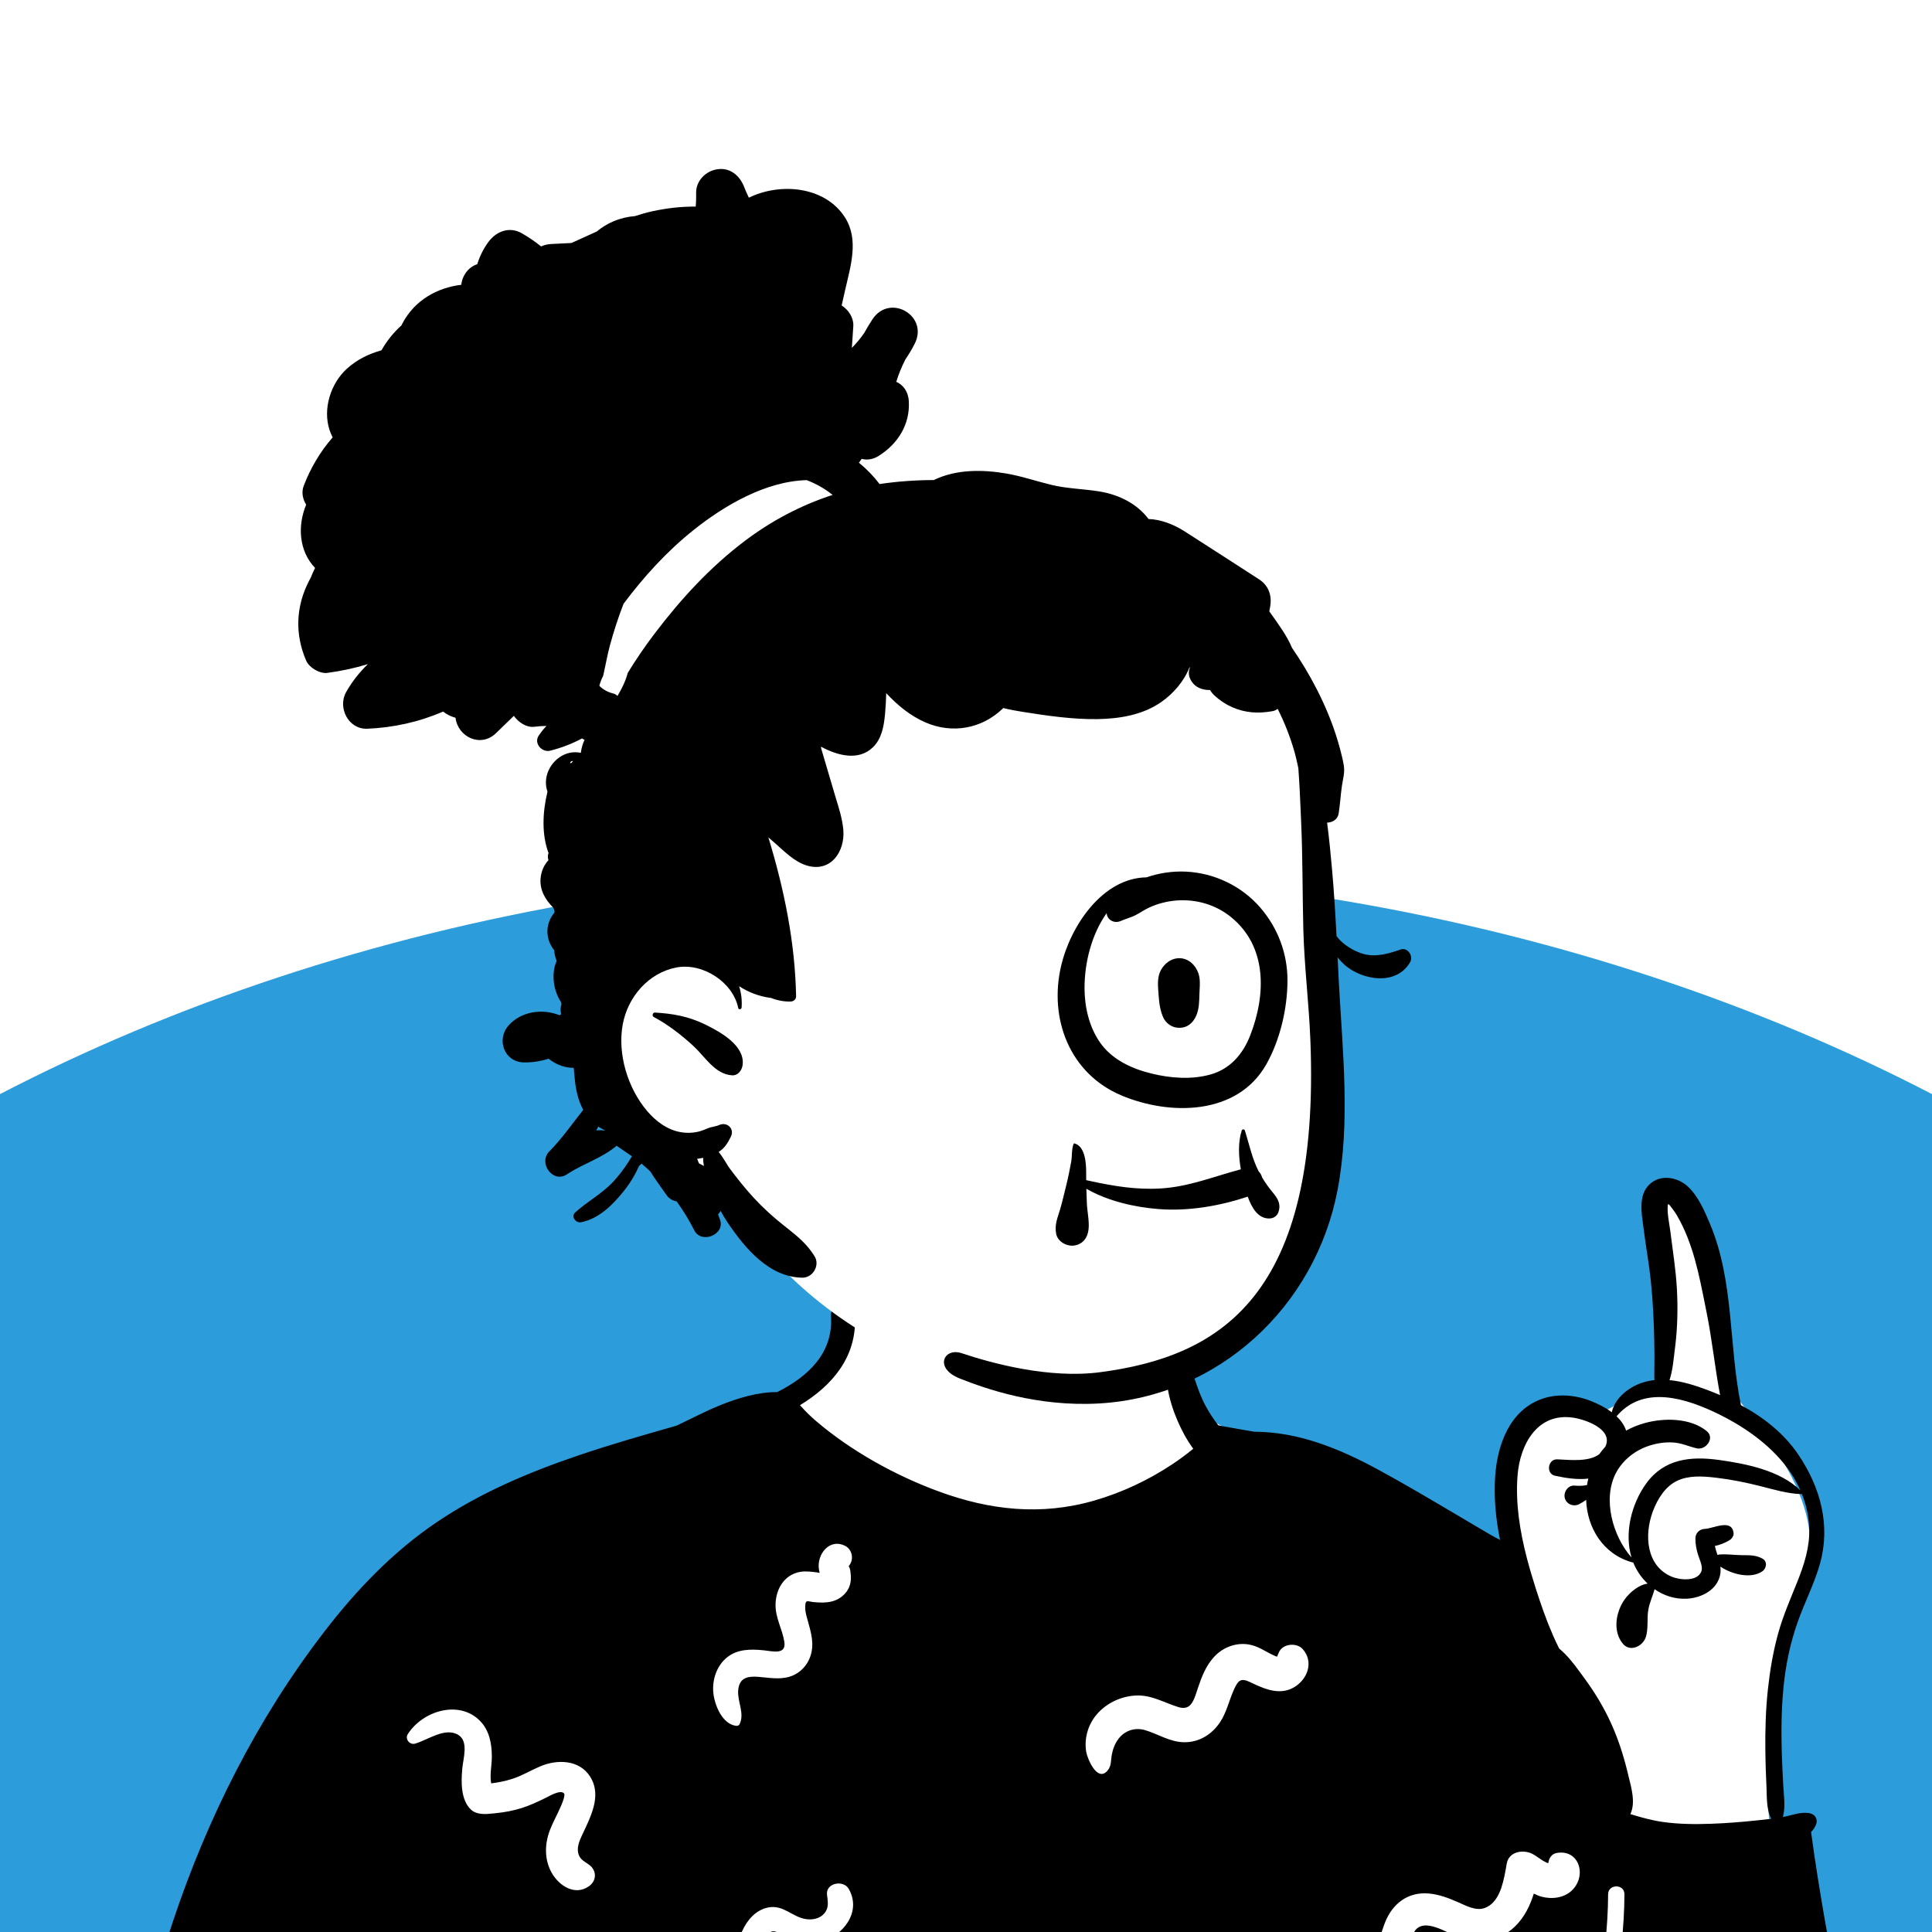
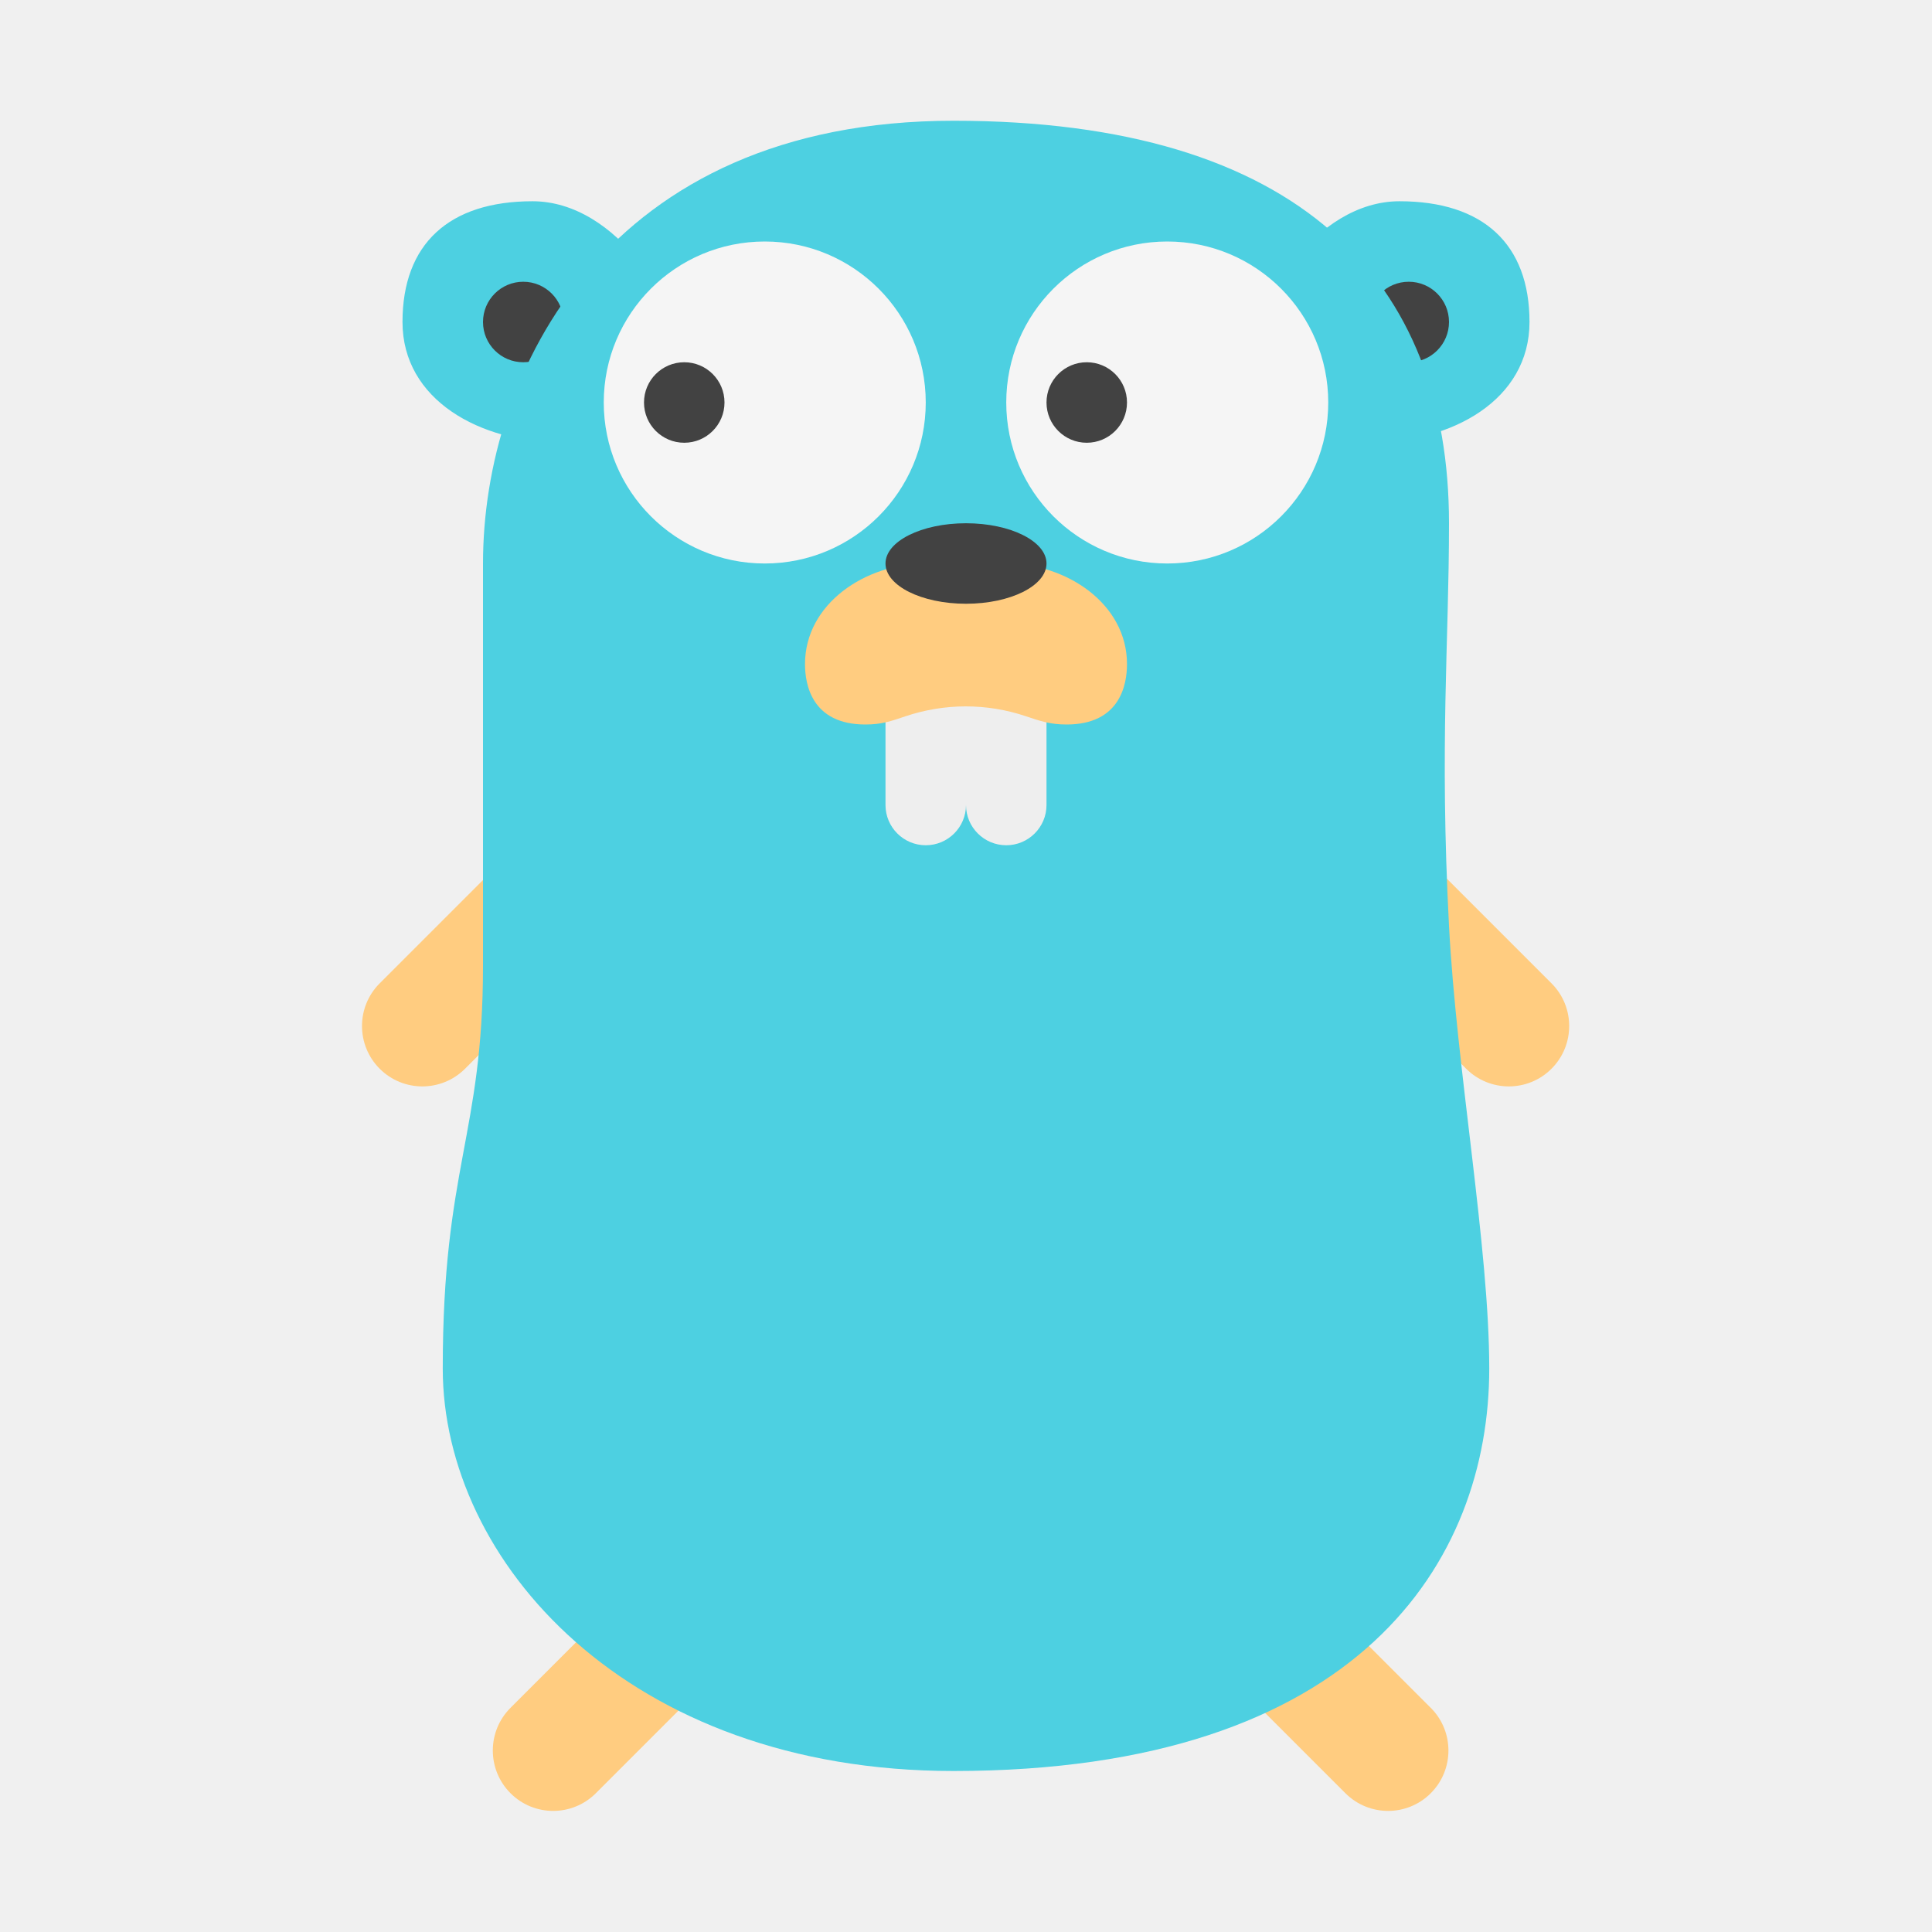
- <svg xmlns="http://www.w3.org/2000/svg" width="200" height="200" viewBox="0 0 200 200" fill="none">
-   <g clip-path="url(#clip0)">
-     <rect width="200" height="200" fill="white" />
-     <ellipse cx="100" cy="216.5" rx="173" ry="126.5" fill="#2D9CDB" />
-     <path fill-rule="evenodd" clip-rule="evenodd" d="M178.436 141.616C176.256 135.608 177.894 128.002 173.399 123.031C172.07 122.223 171.365 122.672 170.818 124.081C170.488 125.936 169.714 132.321 172.497 132.318C172.847 136.306 172.628 140.323 171.771 144.236C169.717 143.907 168.22 144.963 166.721 145.748C165.604 146.334 164.486 146.769 163.137 146.367C157.567 145.385 155.979 151.237 155.911 156.013C155.83 158.344 155.611 163.776 154.585 166.038C149.94 156.415 140.186 152.034 130.891 149.871C129.434 149.468 128.191 148.917 127.257 147.975C119.426 144.882 123.188 134.748 119.585 128.924C113.946 122 107.174 120.007 98.642 121.194C91.177 122.02 86.103 129.605 86.564 136.766C86.702 138.227 85.825 139.763 85.309 141.267C80.157 147.435 72.139 150.194 65.243 153.921C42.243 165.167 34.273 173.761 25.334 197.69C21.153 206.694 16.149 215.432 14.487 225.347C12.534 237.032 12.528 248.993 13.208 260.793C11.939 260.945 13.32 270.016 14.433 273.158C14.815 274.235 15.729 275.011 16.868 274.994C19.158 276.107 24.537 280.596 26.933 280.447C34.674 279.97 42.199 280.708 49.658 280.326C57.727 279.914 65.719 278.408 73.822 278.603C87.954 278.944 77.836 279.783 92.457 280.447C101.687 280.873 135.359 275.83 144.562 276.653C152.048 278.229 155.464 275.573 154.322 267.749C153.899 264.75 152.551 258.081 156.987 257.797C159.085 258.041 160.821 260.138 162.393 261.364C176.277 271.705 190.461 264.259 191.578 247.259C193.683 233.001 196.633 229.633 190.219 215.395C169.928 162.392 200.499 169.593 179.858 144.767C178.246 146.171 178.656 142.423 178.436 141.616Z" fill="white" />
-     <path fill-rule="evenodd" clip-rule="evenodd" d="M170.725 122.634C171.832 121.545 173.592 121.816 174.672 122.784C175.771 123.767 176.433 125.312 176.997 126.644C179.529 132.634 178.939 139.191 180.22 145.458C182.563 146.724 184.679 148.377 186.177 150.601C188.453 153.98 189.533 157.914 188.392 161.918C187.802 163.99 186.8 165.909 186.086 167.937C185.323 170.095 184.856 172.338 184.632 174.618C184.412 176.854 184.383 179.103 184.446 181.349C184.48 182.511 184.541 183.672 184.602 184.833C184.657 185.873 184.842 186.958 184.593 187.978L184.562 188.095C184.66 188.08 184.755 188.061 184.85 188.04C185.666 187.858 186.384 187.575 187.236 187.687C187.899 187.773 188.244 188.327 187.963 188.953C187.84 189.226 187.677 189.454 187.481 189.649C189.193 202.312 192.183 214.772 194.15 227.396C195.042 233.123 195.585 238.867 195.279 244.666L195.247 245.241C194.934 250.565 194.167 256.432 191.462 261.088C190.198 263.268 188.461 265.202 186.357 266.595C185.393 267.234 184.359 267.733 183.237 267.982C177.422 270.299 171.272 269.73 165.788 266.667C163.322 265.291 160.862 263.686 158.848 261.695C157.87 260.726 156.925 259.494 156.346 258.147C156.348 258.45 156.294 258.759 156.354 259.057L156.476 259.646C157.39 264.022 160.871 280.195 160.917 281.552C160.942 282.285 154.779 282.267 154.11 282.29L154.091 282.29C144.109 282.707 134.12 282.484 124.143 282.072L123.356 282.039C113.68 281.629 103.151 281.078 93.465 280.796L93.485 280.634C93.601 279.763 94.166 275.893 94.228 275.596L94.231 275.586C94.505 274.48 95.035 271.037 94.756 269.895C94.038 266.954 90.803 267.625 88.526 267.937L88.047 268C87.678 268.051 86.782 268.183 86.79 268.192C86.548 267.939 87.124 267.224 87.265 267.033L87.379 266.875C87.99 266.019 88.544 265.13 88.483 264.026C88.336 261.331 84.487 261.483 82.595 261.67C82.461 261.683 82.407 261.892 82.56 261.923L82.934 262.001C84.134 262.258 86.8 262.915 86.739 263.909C86.705 264.473 86.104 264.889 85.737 265.245C85.333 265.637 84.93 266.059 84.632 266.54C84.057 267.467 83.927 268.717 84.495 269.682C85.151 270.794 86.315 270.924 87.48 270.823L87.546 270.817C87.802 270.793 88.059 270.768 88.315 270.743L89.854 270.593C90.235 270.556 91.459 270.235 91.817 270.456C92.323 270.77 91.714 272.16 91.6 272.618L91.594 272.651C91.495 273.314 91.437 280.262 91.427 280.721C83.878 280.545 76.329 278.866 68.781 279.261C62.784 279.574 56.804 280.116 50.818 280.586L50.667 279.301C49.008 265.304 46.407 246.836 47.656 232.992C47.753 231.909 46.062 231.915 45.965 232.992C44.674 247.308 47.5 266.537 49.143 280.715C46.595 280.909 44.046 281.085 41.494 281.219L40.843 281.252C32.159 281.686 23.196 281.712 14.698 279.719C14.436 279.658 14.347 279.396 14.402 279.178C14.318 279.227 14.191 279.199 14.155 279.081C13.165 275.816 12.662 267.504 12.213 263.907L12.183 263.672C11.723 260.177 11.458 256.642 11.268 253.126C10.883 246.093 10.93 239.051 11.45 232.026C13.104 209.618 19.694 186.981 33.523 168.973C36.866 164.62 40.672 160.637 45.239 157.557C49.719 154.534 54.744 152.405 59.844 150.675C63.214 149.531 66.638 148.553 70.061 147.576C70.191 147.511 70.32 147.447 70.451 147.384L70.647 147.291C71.864 146.713 73.062 146.081 74.309 145.568L74.585 145.455C76.391 144.73 78.496 144.089 80.452 144.111C83.62 142.515 86.281 140.103 86.023 136.234C85.917 134.644 88.411 134.646 88.5 136.234C88.732 140.458 86.131 143.453 82.815 145.464L82.831 145.48L82.847 145.498C83.364 146.085 83.918 146.631 84.516 147.138C88.096 150.187 92.625 152.718 97.151 154.383C102.462 156.339 107.768 156.924 113.261 155.343C116.133 154.516 118.844 153.242 121.336 151.593C122.096 151.09 122.825 150.551 123.525 149.973C122.863 149.068 122.335 148.094 121.891 147.06C121 144.98 120.262 142.162 121.173 139.965C121.397 139.424 122.286 139.09 122.597 139.779C123.453 141.665 123.81 143.703 124.808 145.547C125.188 146.248 125.625 146.914 126.116 147.542C126.116 147.576 129.86 148.216 129.86 148.216C134.387 148.214 138.65 149.954 142.654 152.128C145.021 153.413 147.348 154.779 149.667 156.147L154.201 158.823C154.535 159.02 154.909 159.21 155.283 159.413C154.846 157.252 154.632 155.049 154.776 152.865C154.994 149.572 156.274 145.969 159.666 144.796C161.27 144.24 163.125 144.411 164.683 145.028C165.401 145.314 166.183 145.692 166.851 146.198C167.175 144.743 168.537 143.652 169.907 143.17C170.351 143.014 170.805 142.914 171.266 142.866C171.252 142.632 171.251 142.396 171.254 142.153L171.257 141.969C171.278 140.891 171.27 139.813 171.247 138.737C171.204 136.697 171.107 134.699 170.9 132.665C170.727 130.982 170.427 129.317 170.204 127.64L170.111 126.92C169.923 125.5 169.607 123.731 170.725 122.634ZM34.557 260.301L34.179 260.077C32.942 259.346 31.667 258.673 30.168 259.011C28.74 259.333 27.727 260.493 27.195 261.8C26.943 262.417 26.812 263.04 26.715 263.698C26.66 264.066 26.623 264.438 26.559 264.805L26.537 264.918C26.508 265.064 26.463 265.268 26.422 265.444C26.033 265.272 25.64 265 25.321 264.839L25.064 264.71C24.46 264.409 23.833 264.123 23.175 263.984C21.75 263.682 20.17 264.118 19.355 265.395C18.659 266.487 18.673 267.774 18.939 268.998L18.958 269.083C19.074 269.591 19.671 271.624 20.54 271.328C21.385 271.039 21.498 269.915 21.562 269.166L21.567 269.095C21.596 268.53 21.484 267.344 22.123 267.13C22.922 266.862 24.458 268.085 25.154 268.405C26.397 268.976 27.764 269.144 28.776 268.033C29.683 267.036 29.76 265.578 29.994 264.314L30.055 263.995C30.18 263.353 30.421 262.327 31.131 262.353C31.712 262.375 32.349 262.976 32.827 263.262C33.355 263.577 33.904 263.84 34.477 264.064C35.815 264.587 37.302 264.754 38.724 264.6C39.549 264.511 40.086 264.117 40.377 263.341C40.476 263.114 40.551 262.879 40.603 262.636C41.065 260.9 38.541 259.66 37.61 261.214C36.536 261.173 35.537 260.884 34.557 260.301ZM189.902 248.69C189.133 248.141 188.088 248.259 187.4 248.878L187.359 248.916C187.168 249.1 186.738 249.58 186.46 250.002L186.373 249.934C186.359 249.923 186.345 249.912 186.332 249.901L186.294 249.87C185.725 249.389 185.131 248.949 184.399 248.752C182.491 248.239 180.758 249.517 179.925 251.155C179.53 251.932 179.361 252.734 179.164 253.572L179.147 253.649C179.068 254.04 178.965 254.831 178.622 255.024C178.497 255.095 178.211 254.955 177.929 254.792C177.285 254.42 176.707 253.947 176.076 253.555C174.596 252.636 172.913 252.256 171.251 252.919C169.605 253.574 168.425 255.121 168.398 256.925C168.377 258.254 169.267 260.573 170.941 260.411C171.277 260.379 171.708 260.172 171.763 259.786C171.907 258.759 171.098 257.499 172.026 256.651C172.923 255.832 173.852 256.521 174.664 257.089L175.246 257.498C176.191 258.154 177.165 258.756 178.361 258.827C179.875 258.918 181.273 258.082 182.035 256.792C182.723 255.627 182.734 254.309 183.272 253.112C183.39 252.85 183.693 252.61 183.592 252.489C184 252.702 184.527 253.315 184.781 253.486C186.047 254.341 187.739 254.334 188.849 253.201C189.291 252.751 189.572 252.194 189.9 251.663C190.018 251.471 190.166 251.294 190.274 251.096C190.313 251.024 190.378 250.754 190.432 250.514L190.514 250.132L190.522 250.07C190.592 249.492 190.388 249.037 189.902 248.69ZM141.146 243.643C139.692 242.879 137.899 243.17 136.589 244.096C135.12 245.133 134.4 246.728 133.909 248.412C133.553 249.639 133.382 251.331 132.356 252.219C131.163 253.253 129.163 252.156 127.904 251.748C126.38 251.255 124.549 251.053 123.062 251.783C121.605 252.497 120.902 253.955 120.752 255.517C120.611 256.974 120.82 258.894 121.651 260.113C121.733 260.233 121.889 260.202 121.941 260.075C122.487 258.729 122.382 257.19 122.826 255.797C123.299 254.311 124.409 253.996 125.818 254.396C127.288 254.813 128.634 255.594 130.146 255.872C131.757 256.168 133.353 255.863 134.623 254.797C135.692 253.901 136.34 252.595 136.777 251.294C137.203 250.026 137.273 248.328 138.181 247.275C138.41 247.01 138.809 246.689 139.18 246.655C139.73 246.604 139.929 247.013 140.374 247.327C141.548 248.155 143.421 248.172 144.139 246.715C144.375 246.238 144.491 245.561 144.139 245.094C143.523 244.275 143.016 244.282 142.202 244.459C142.176 244.437 142.147 244.409 142.115 244.371L142.09 244.341C141.874 244.068 141.456 243.806 141.146 243.643ZM83.552 235.044C83.504 233.948 82.186 232.897 81.146 233.663C80.978 233.784 80.813 233.91 80.651 234.04L80.585 234.111V234.111C80.391 234.111 80.211 234.06 80.02 233.999L79.686 233.892C78.808 233.613 77.965 233.389 77.028 233.594C75.417 233.948 74.394 235.339 73.87 236.815C73.38 238.191 73.541 239.594 73.311 241.005C73.094 242.342 72.407 242.864 71.117 242.578L71.051 242.563C68.485 241.948 65.562 240.229 63.312 242.586C60.883 245.131 62.472 249.174 65.132 250.81C65.248 250.881 65.377 250.764 65.35 250.642C64.997 248.998 63.966 247.429 64.311 245.684C64.551 244.474 65.391 243.902 66.59 244.095C69.112 244.501 71.471 246.511 74.058 245.052C75.35 244.323 76.062 242.953 76.383 241.55C76.673 240.287 76.591 238.864 77.147 237.672C77.755 236.369 78.778 237.314 79.881 237.492C81.442 237.744 83.635 236.925 83.552 235.044ZM168.162 196.095C168.167 195.007 166.477 195.006 166.472 196.095C166.409 209.884 159.961 222.629 158.803 236.28C158.711 237.364 160.402 237.358 160.494 236.28C161.652 222.625 168.1 209.906 168.162 196.095ZM28.56 218.665C27.669 217.657 26.366 217.97 25.306 218.475C23.716 219.234 22.193 220.087 20.734 221.073C20.375 221.315 20.601 221.842 21.024 221.761C22.094 221.555 23.136 221.325 24.174 220.991C24.955 220.74 25.767 220.376 26.581 220.247C26.53 220.434 26.468 220.617 26.395 220.798C26.262 221.167 26.107 221.529 25.975 221.9C25.713 222.638 25.477 223.387 25.248 224.136L25.134 224.511C24.659 226.082 24.196 228.369 26.392 228.853C27.206 229.032 28.013 228.677 28.771 228.398L28.927 228.341L31.691 227.361C32.02 227.245 32.63 227.163 32.903 226.959L32.859 227.169C32.803 227.447 32.747 227.72 32.627 227.998L32.56 228.151C31.874 229.708 31.009 231.266 31.809 232.987C32.495 234.462 34.117 235.161 35.679 234.743C37.164 234.345 38.239 232.672 37.47 231.217C37.184 230.675 36.345 230.409 35.813 230.748L35.67 230.843C35.502 230.953 35.213 231.141 35.206 231.176C35.166 231.186 35.125 231.196 35.082 231.207C35.172 230.943 35.232 230.537 35.311 230.358L35.6 229.701C36.138 228.466 36.605 227.21 36.194 225.825C35.019 221.86 31.032 224.114 28.091 225.246C28.134 225.078 28.177 224.913 28.212 224.751C28.339 224.177 28.478 223.606 28.615 223.034L28.896 221.855C29.15 220.768 29.347 219.558 28.56 218.665ZM179.022 214.24C179.024 214.146 178.909 214.074 178.828 214.129C176.948 215.393 175.69 218.033 176.396 220.282C176.739 221.375 177.469 222.332 178.493 222.863C179.766 223.521 181.172 223.271 182.51 222.989L183.078 222.867C183.479 222.783 183.874 222.721 184.281 222.834C184.421 222.872 184.584 222.994 184.716 223.021C184.662 223.114 184.603 223.276 184.574 223.336L184.477 223.531C184.379 223.729 184.285 223.934 184.225 224.142C184.025 224.839 184.074 225.587 184.398 226.237C185.001 227.448 186.266 228.131 187.583 228.246C188.368 228.316 190.345 227.629 190.812 228.461C191.74 230.114 194.382 229.003 193.868 227.172C193.521 225.935 192.536 225.136 191.316 224.801C190.666 224.623 189.992 224.647 189.331 224.72C189.072 224.748 188.814 224.788 188.555 224.816L188.36 224.834C188.411 224.83 187.823 224.816 187.586 224.8L187.637 224.664C187.644 224.645 187.651 224.628 187.657 224.616C187.92 224.053 188.115 223.493 188.099 222.864C188.07 221.731 187.336 220.742 186.373 220.196C185.485 219.693 184.427 219.492 183.417 219.604C182.308 219.728 180.73 220.607 179.639 220.144C178.816 219.795 178.537 218.577 178.525 217.779C178.506 216.577 178.988 215.437 179.022 214.24ZM102.441 206.356C99.416 204.998 96.819 207.317 95.044 209.537C94.952 209.651 95.067 209.844 95.212 209.755L95.448 209.608C96.897 208.698 98.504 207.624 100.3 207.934C101.926 208.214 102.329 209.279 102.005 210.729L101.91 211.137C101.566 212.631 101.302 214.177 102.159 215.566C102.968 216.877 104.546 217.45 106.023 217.485C107.728 217.526 109.199 216.733 110.758 216.179L110.881 216.136C111.543 215.908 113.958 215.31 113.991 216.671C114.007 217.293 113.341 218.024 113.086 218.582C112.751 219.314 112.528 220.082 112.532 220.894C112.542 222.92 114.231 224.565 116.23 223.583C117.007 223.2 117.207 222.104 116.802 221.4C116.231 220.407 116 220.458 116.4 219.416L116.515 219.122C117.008 217.866 117.399 216.573 116.847 215.254C115.742 212.621 112.431 212.302 110.065 213.174L109.978 213.207C108.506 213.777 104.096 216.064 104.4 212.83C104.519 211.556 104.906 210.335 104.636 209.047C104.385 207.852 103.55 206.854 102.441 206.356ZM87.865 195.54C87.313 194.568 85.46 194.915 85.613 196.15L85.662 196.535C85.725 197.061 85.739 197.555 85.376 198.023C84.935 198.591 84.18 198.762 83.495 198.675C82.045 198.492 81.12 197.147 79.525 197.461C78.229 197.716 77.335 198.776 76.817 199.932C76.268 201.157 76.28 202.484 75.871 203.745C75.401 205.195 74.398 205.128 73.145 204.621L72.875 204.51C71.677 204.012 70.474 203.458 69.139 203.696C66.921 204.092 65.011 207.504 67.089 209.151C67.464 209.448 68.12 209.293 68.104 208.731L68.102 208.624C68.091 207.601 68.35 206.28 69.522 206.039C70.765 205.783 72.17 206.918 73.324 207.245C76.314 208.091 78.017 205.84 78.525 203.177L78.544 203.075C78.706 202.143 78.834 200.418 79.808 199.982C80.328 199.749 80.882 200.322 81.317 200.553C81.992 200.911 82.716 201.138 83.479 201.196C86.303 201.412 89.511 198.441 87.865 195.54ZM158.528 191.862C157.597 191.459 156.21 191.684 155.982 192.898L155.845 193.663C155.574 195.139 155.144 196.985 153.693 197.517C152.785 197.85 151.743 197.267 150.93 196.912C149.952 196.484 148.999 196.118 147.929 196.016C145.757 195.811 144.139 197.068 143.371 199.032L143.304 199.207C142.685 200.858 141.847 204.014 143.204 205.353C143.402 205.549 143.801 205.644 144.044 205.462C144.846 204.86 145.048 203.872 145.324 202.944L145.347 202.865C145.639 201.902 145.879 200.842 146.406 199.974C147.386 198.362 149.943 200.203 151.174 200.628C153.194 201.326 155.289 200.918 156.832 199.425C157.807 198.481 158.384 197.287 158.78 196.023C159.034 196.154 159.296 196.267 159.579 196.343C160.657 196.635 161.935 196.482 162.756 195.665C164.296 194.132 163.461 191.382 161.113 191.827C160.65 191.914 160.347 192.356 160.292 192.807L160.26 192.878V192.878C159.669 192.683 159.023 192.077 158.528 191.862ZM49.712 178.166C47.518 175.908 43.711 177.132 42.21 179.528C41.899 180.024 42.413 180.654 42.959 180.503C44.266 180.143 46.109 178.726 47.489 179.628C48.512 180.296 47.956 182.044 47.862 183.022L47.849 183.168C47.73 184.499 47.703 186.32 48.739 187.316C49.336 187.889 50.251 187.812 51.037 187.73L51.288 187.704C52.215 187.611 53.136 187.447 54.024 187.162C54.841 186.9 55.614 186.543 56.382 186.166L56.573 186.071C56.913 185.903 58.045 185.235 58.385 185.655C58.562 185.874 58.123 186.833 58.032 187.047C57.688 187.851 57.251 188.609 56.935 189.428C56.379 190.871 56.333 192.499 57.114 193.876C57.87 195.21 59.509 196.291 60.962 195.266C61.794 194.679 61.792 193.612 60.962 193.024C60.523 192.713 60.081 192.509 59.9 191.987C59.663 191.308 59.967 190.587 60.262 189.957L60.615 189.209C61.397 187.537 62.178 185.615 61.086 183.906C59.958 182.142 57.665 182.114 55.931 182.849C54.941 183.268 54.038 183.831 53.006 184.155C52.293 184.38 51.576 184.53 50.845 184.612C50.682 183.732 50.913 182.747 50.915 181.873C50.919 180.545 50.672 179.154 49.712 178.166ZM162.849 146.756C159.146 146.212 157.354 149.525 157.098 152.715C156.868 155.612 157.337 158.516 158.071 161.333C158.345 162.377 158.654 163.408 158.977 164.423C159.497 166.053 160.061 167.681 160.748 169.25C160.957 169.723 161.169 170.199 161.405 170.656C162.216 171.32 162.91 172.216 163.54 173.077L163.955 173.646V173.646L164.066 173.799C165.137 175.266 166.052 176.788 166.8 178.444C167.513 180.02 168.043 181.664 168.456 183.342L168.557 183.761C168.874 185.052 169.341 186.593 168.776 187.795C169.886 188.137 170.989 188.448 172.168 188.613C173.795 188.841 175.488 188.856 177.13 188.797C178.717 188.738 180.301 188.615 181.881 188.446L183.019 188.321C183.137 188.307 183.255 188.293 183.373 188.279C183.328 188.224 183.29 188.162 183.263 188.095C182.857 187.122 182.91 185.995 182.865 184.948L182.859 184.833C182.8 183.672 182.764 182.511 182.749 181.349C182.722 179.167 182.781 176.979 183.02 174.808C183.227 172.907 183.55 171.006 184.055 169.161C184.565 167.29 185.342 165.533 186.061 163.736C186.771 161.96 187.356 160.136 187.293 158.199C187.253 156.969 186.982 155.772 186.524 154.641C186.502 154.658 186.475 154.671 186.443 154.669C185.004 154.616 183.641 154.199 182.251 153.848C180.776 153.474 179.265 153.168 177.756 152.986L177.435 152.948C176.177 152.807 174.807 152.738 173.645 153.278C172.388 153.863 171.596 155.166 171.118 156.415L171.065 156.559C170.216 158.927 170.411 162.089 173.035 163.21C173.848 163.558 175.706 163.772 176.124 162.668C176.312 162.165 175.926 161.421 175.78 160.946C175.609 160.379 175.497 159.821 175.509 159.229C175.52 158.71 175.916 158.318 176.42 158.276L176.467 158.273C177.384 158.233 179.275 157.176 179.459 158.698C179.495 158.994 179.269 159.305 179.03 159.449C178.548 159.734 178.045 159.925 177.521 160.041C177.593 160.358 177.694 160.669 177.794 160.977C177.853 160.948 177.918 160.929 177.988 160.922C178.764 160.859 179.531 160.982 180.306 160.99L180.73 160.993C181.332 160.999 181.857 161.031 182.441 161.343C182.98 161.63 182.885 162.351 182.441 162.66C181.276 163.468 179.305 162.994 178.092 162.174C178.145 162.59 178.119 163.015 177.942 163.461C177.418 164.785 175.915 165.444 174.571 165.501C173.377 165.552 172.236 165.176 171.283 164.516C171.088 165.212 170.776 165.88 170.64 166.601C170.463 167.548 170.674 168.656 170.345 169.546C170.015 170.442 168.74 171.042 168.003 170.163C166.923 168.878 167.259 166.842 168.208 165.539C168.713 164.85 169.63 164.06 170.564 163.935C169.915 163.324 169.396 162.569 169.068 161.736C169.045 161.747 169.017 161.749 168.988 161.74C165.951 160.91 164.298 158.157 164.197 155.267C163.973 155.428 163.741 155.572 163.497 155.7C162.916 156.013 162.17 155.738 161.991 155.089C161.826 154.485 162.306 153.739 162.98 153.789C163.364 153.821 163.751 153.823 164.134 153.76C164.186 153.751 164.237 153.741 164.29 153.73C164.324 153.508 164.368 153.286 164.423 153.066C163.276 153.197 162.075 153.009 160.966 152.764C160.011 152.555 160.232 151.035 161.194 151.071L161.348 151.077C162.61 151.138 164.473 151.342 165.554 150.542C165.744 150.267 165.955 150.007 166.183 149.762C166.213 149.701 166.238 149.635 166.262 149.567C166.843 147.893 164.089 146.937 162.849 146.756ZM129.613 170.311C128.171 169.925 126.654 170.45 125.663 171.539C124.83 172.454 124.399 173.578 124.013 174.727L123.793 175.388C123.472 176.324 123.104 177.066 121.959 176.709C120.491 176.252 119.219 175.456 117.623 175.518C116.172 175.576 114.752 176.2 113.742 177.246C112.708 178.317 112.215 179.808 112.434 181.278L112.449 181.367C112.563 182.044 113.553 184.46 114.602 183.348C115.07 182.852 114.977 182.303 115.089 181.673C115.194 181.073 115.42 180.484 115.791 179.997C116.448 179.134 117.504 178.798 118.537 179.103C119.899 179.506 121.102 180.336 122.57 180.355C124.113 180.376 125.424 179.575 126.275 178.318C126.963 177.303 127.208 176.115 127.692 175.011L127.738 174.906C128.144 173.998 128.421 173.67 129.352 174.104L129.677 174.26C131.069 174.922 132.636 175.528 134.076 174.595C135.414 173.728 135.984 171.986 134.859 170.717C134.238 170.016 132.801 170.136 132.398 171.034C132.327 171.189 132.261 171.345 132.196 171.502C132.073 171.465 131.953 171.419 131.84 171.355C131.085 171.015 130.429 170.529 129.613 170.311ZM87.533 160.053C85.889 159.167 84.516 160.91 84.779 162.484L84.792 162.553C84.802 162.601 84.824 162.705 84.852 162.823C84.768 162.813 84.684 162.798 84.602 162.777L84.22 162.731C83.619 162.661 83.037 162.624 82.436 162.817C81.017 163.273 80.32 164.652 80.285 166.066C80.251 167.475 80.98 168.611 81.194 169.957C81.413 171.333 79.989 170.94 79.059 170.839L79.023 170.836C77.73 170.705 76.37 170.702 75.295 171.546C74.185 172.416 73.693 173.921 73.85 175.299C73.992 176.543 74.77 178.459 76.18 178.655C76.319 178.675 76.478 178.644 76.549 178.505C77.119 177.396 76.326 176.171 76.416 175.001C76.514 173.714 77.335 173.5 78.465 173.583C79.563 173.664 80.657 173.897 81.741 173.57C82.917 173.214 83.77 172.205 84.012 171.014C84.278 169.702 83.789 168.481 83.472 167.234C83.366 166.82 83.314 166.403 83.387 165.979C83.403 165.888 83.482 165.803 83.511 165.767C83.692 165.733 83.962 165.82 84.116 165.836L84.335 165.858C85.526 165.966 86.673 165.893 87.524 164.909C87.96 164.405 88.121 163.788 88.078 163.138L88.056 162.875C88.033 162.622 87.988 162.289 87.857 162.15L87.855 162.143V162.143C87.899 162.084 87.941 162.023 87.979 161.96L88.016 161.896C88.381 161.288 88.169 160.396 87.533 160.053ZM171.771 144.623C170.133 144.623 168.586 145.157 167.347 146.614C167.789 147.035 168.142 147.523 168.337 148.096C168.943 147.764 169.585 147.504 170.243 147.32C172.248 146.76 174.991 146.768 176.678 148.145C177.561 148.863 176.591 150.153 175.64 149.931C174.788 149.732 174.049 149.365 173.155 149.322C172.379 149.284 171.618 149.386 170.875 149.61C169.74 149.952 168.708 150.601 167.95 151.496C167.696 151.796 167.474 152.121 167.288 152.472C165.872 155.161 166.94 159.017 168.894 161.231C168.127 158.681 168.892 155.675 170.42 153.563C172.26 151.021 175.011 150.732 177.909 151.129L178.005 151.142C180.809 151.538 184.281 152.229 186.377 154.29C186.168 153.815 185.927 153.354 185.657 152.908C184.068 150.29 181.432 148.248 178.698 146.792C178.239 146.544 177.776 146.316 177.316 146.105C175.564 145.299 173.611 144.623 171.771 144.623ZM172.667 124.649L172.66 124.678C172.659 124.684 172.658 124.69 172.656 124.695C172.559 125.555 172.788 126.542 172.905 127.409L172.92 127.532C173.166 129.507 173.489 131.483 173.595 133.473C173.697 135.386 173.658 137.37 173.428 139.275L173.394 139.547C173.258 140.585 173.178 141.802 172.828 142.868C174.176 142.997 175.524 143.43 176.75 143.891C177.189 144.058 177.627 144.234 178.062 144.42C177.517 141.521 177.225 138.581 176.633 135.691L176.517 135.115C175.874 131.918 175.27 128.701 173.607 125.841C173.385 125.46 173.146 125.141 172.876 124.801C172.817 124.723 172.747 124.672 172.667 124.649Z" fill="black" />
-     <path fill-rule="evenodd" clip-rule="evenodd" d="M136.015 89.532C135.512 83.033 136.291 76.22 133.785 70.043C129.418 59.792 117.17 56.375 107.675 52.472C103.871 51.348 91.071 51.191 86.617 49.703C76.537 46.334 74.129 42.321 66.119 48.734C64.767 49.83 63.921 51.021 63.304 52.647L63.329 52.654C63.153 53.333 63.342 54.009 63.739 54.526C60.266 58.077 58.813 63.402 60.595 68.129C66.41 80.431 66.136 87.082 64.263 100.307C61.816 112.653 67.407 117.163 76.666 123.881C76.289 124.612 76.211 125.584 76.703 126.229C87.41 141.282 107.599 148.468 124.896 140.828C131.918 137.702 135.052 130.222 136.841 123.472C138.925 115.914 139.565 107.951 137.869 100.252C137.185 96.691 136.293 93.157 136.015 89.532Z" fill="white" />
-     <path fill-rule="evenodd" clip-rule="evenodd" d="M74.253 17.522C75.552 17.327 76.534 18.134 77.001 19.271L77.025 19.332C77.175 19.719 77.342 20.095 77.522 20.465C80.774 18.869 85.415 19.279 87.473 22.512C88.942 24.82 88.046 27.56 87.492 30.008L87.129 31.621C87.831 32.069 88.361 32.87 88.336 33.699L88.333 33.763L88.185 36.012C88.655 35.536 89.084 35.019 89.466 34.467C89.73 33.983 90.016 33.507 90.322 33.046C92.124 30.334 96.171 32.691 94.684 35.596C94.398 36.156 94.077 36.687 93.733 37.198C93.344 37.953 93.025 38.729 92.78 39.526C93.483 39.832 94.024 40.513 94.081 41.541C94.215 43.94 92.955 45.942 90.952 47.2C90.362 47.57 89.754 47.642 89.202 47.504C89.105 47.635 89.007 47.767 88.915 47.9C89.713 48.549 90.434 49.289 91.053 50.109C92.917 49.83 94.791 49.699 96.666 49.695C98.957 48.572 101.7 48.595 104.162 49.016C105.747 49.286 107.268 49.813 108.828 50.191C110.472 50.589 112.141 50.604 113.805 50.874C115.901 51.215 117.739 52.183 118.895 53.728C120.165 53.766 121.501 54.286 122.608 54.992C125.187 56.637 127.75 58.305 130.322 59.961C131.309 60.596 131.678 61.611 131.496 62.742L131.484 62.815L131.397 63.284L131.601 63.573C132.388 64.685 133.244 65.849 133.754 67.077C134.696 68.436 135.548 69.861 136.302 71.33C137.319 73.305 138.158 75.398 138.726 77.546C138.868 78.089 139.009 78.636 139.102 79.19C139.236 79.973 139.031 80.579 138.919 81.33C138.779 82.281 138.728 83.245 138.58 84.199C138.481 84.831 137.944 85.142 137.382 85.159C137.594 86.767 137.746 88.387 137.892 89.993C138.097 92.289 138.236 94.592 138.356 96.894C138.978 97.796 140.248 98.511 141.165 98.758C142.435 99.099 143.766 98.729 144.967 98.296C145.721 98.023 146.34 98.972 145.973 99.606C144.817 101.598 142.344 101.589 140.472 100.708C139.679 100.336 138.984 99.796 138.468 99.095C138.5 99.763 138.534 100.431 138.568 101.101L138.599 101.708C138.98 108.797 139.802 116.13 138.471 123.149C136.165 135.307 126.107 144.564 113.821 145.283C107.374 145.661 102.005 143.756 99.336 142.693C96.666 141.63 97.704 139.463 99.557 140.083C102.75 141.15 108.615 142.739 113.864 142.053C126.235 140.435 136.725 134.249 135.647 107.608C135.494 103.83 135.024 100.05 134.922 96.272C134.825 92.579 134.861 88.883 134.698 85.192L134.644 83.933C134.581 82.461 134.513 80.983 134.403 79.51C134.269 78.939 134.16 78.36 133.997 77.799C133.555 76.275 132.978 74.793 132.262 73.379C132.103 73.499 131.926 73.586 131.733 73.62C130.273 73.882 128.904 73.808 127.537 73.199C126.898 72.918 126.336 72.544 125.812 72.081C125.563 71.863 125.396 71.651 125.265 71.432C124.603 71.442 123.942 71.243 123.528 70.768C123.055 70.226 122.977 69.666 123.162 69.147L123.181 69.096L123.135 69.079C122.577 70.523 121.465 71.793 120.246 72.651C118.318 74.013 115.907 74.406 113.595 74.442C111.043 74.48 108.35 74.087 105.831 73.685C105.166 73.58 104.504 73.459 103.855 73.296C103.83 73.322 103.805 73.351 103.777 73.377C101.615 75.446 98.574 75.979 95.831 74.797C94.246 74.115 92.917 73.015 91.742 71.755C91.725 72.415 91.691 73.074 91.634 73.728L91.611 73.987C91.494 75.204 91.269 76.494 90.349 77.372C88.864 78.795 86.708 78.224 84.994 77.298C84.996 77.343 84.996 77.389 84.996 77.436C85.459 79.009 85.924 80.584 86.389 82.159L86.489 82.494C86.827 83.612 87.198 84.732 87.3 85.903C87.494 88.139 86.007 90.349 83.521 89.598C82.218 89.206 81.174 88.109 80.171 87.231L79.54 86.685C81.174 92.027 82.306 97.56 82.412 103.135C82.418 103.437 82.158 103.665 81.871 103.676C81.199 103.703 80.476 103.57 79.8 103.302C79.762 103.3 79.724 103.297 79.684 103.291C78.53 103.124 77.459 102.708 76.514 102.092C76.731 102.784 76.829 103.526 76.772 104.302C76.757 104.49 76.463 104.555 76.421 104.348C75.876 101.665 72.737 99.638 70.032 100.152C67.129 100.703 64.99 103.202 64.466 106.046C63.904 109.101 64.98 112.633 66.972 114.99C67.89 116.077 69.096 116.984 70.529 117.212C71.184 117.316 71.865 117.28 72.501 117.094C72.771 117.014 73.025 116.902 73.283 116.796C73.659 116.644 74.098 116.62 74.453 116.46C75.259 116.098 76.068 116.84 75.66 117.667C75.305 118.388 74.986 118.874 74.396 119.246C74.874 119.83 75.307 120.641 75.468 120.859C76.288 121.967 77.12 123.013 78.054 124.026C79.005 125.054 80.043 125.992 81.14 126.861L81.601 127.226C82.657 128.064 83.577 128.84 84.322 130.043C84.91 130.992 84.149 132.28 83.048 132.265C79.603 132.216 77.099 129.189 75.316 126.544C75.062 126.166 74.823 125.766 74.601 125.356C74.521 125.485 74.432 125.605 74.333 125.715L74.529 126.244C75.113 127.8 72.6 128.817 71.871 127.364C71.341 126.311 70.726 125.309 70.041 124.362C69.637 124.305 69.242 124.06 69.022 123.743C68.466 122.937 67.843 122.123 67.317 121.265C67.025 120.988 66.725 120.722 66.419 120.462C66.33 120.54 66.239 120.618 66.153 120.701C65.768 121.578 65.292 122.379 64.703 123.134L64.576 123.295C63.447 124.719 61.976 126.177 60.155 126.525C59.599 126.631 59.065 125.939 59.557 125.498C60.831 124.352 62.338 123.572 63.513 122.293C64.092 121.662 64.623 120.968 65.081 120.241L65.185 120.073C65.261 119.948 65.339 119.823 65.419 119.696C64.889 119.335 64.358 118.971 63.828 118.608C62.368 119.856 60.466 120.427 58.851 121.46L58.691 121.565C57.23 122.542 55.692 120.381 56.863 119.195C58.153 117.893 59.23 116.34 60.374 114.892C59.836 113.901 59.582 112.73 59.486 111.546C59.449 111.211 59.419 110.876 59.39 110.54C58.57 110.553 57.746 110.272 57.048 109.788L56.784 109.6C55.937 109.87 55.047 110.001 54.196 109.978C52.192 109.919 51.372 107.629 52.626 106.181C53.904 104.701 56.142 104.378 57.915 105.097C57.972 105.067 58.031 105.035 58.088 105.003C58.004 104.614 58.023 104.262 58.119 103.952L58.091 103.763C57.701 103.164 57.445 102.481 57.347 101.759C57.27 101.187 57.286 100.62 57.418 100.056C57.462 99.868 57.554 99.673 57.624 99.477C57.48 99.113 57.395 98.737 57.369 98.358C57.328 98.31 57.288 98.261 57.25 98.208C56.37 96.972 56.548 95.483 57.385 94.483C57.389 94.419 57.395 94.356 57.404 94.293C57.355 94.182 57.31 94.071 57.269 93.958C56.451 93.133 55.85 92.139 55.962 90.908C56.028 90.184 56.325 89.532 56.776 89.045C56.696 88.808 56.688 88.534 56.785 88.306C56.066 86.394 56.157 84.09 56.675 81.951C56.56 81.626 56.501 81.273 56.514 80.899C56.573 79.311 57.947 77.852 59.574 77.871C59.77 77.873 59.953 77.898 60.13 77.936L60.132 77.898C60.194 77.421 60.325 76.981 60.516 76.586C60.422 76.552 60.335 76.503 60.259 76.438C59.216 76.995 58.113 77.42 56.956 77.71C56.106 77.923 55.234 76.956 55.763 76.157C56.008 75.787 56.279 75.454 56.571 75.15C56.156 75.152 55.735 75.18 55.309 75.235C54.544 75.334 53.691 74.812 53.194 74.106C52.577 74.706 51.958 75.305 51.339 75.903C49.77 77.423 47.401 76.305 47.154 74.3C46.687 74.176 46.252 73.964 45.869 73.662C43.397 74.736 40.736 75.326 38.017 75.438C36.064 75.518 34.923 73.243 35.836 71.637C36.448 70.559 37.209 69.59 38.086 68.749C36.725 69.165 35.32 69.466 33.885 69.658C33.109 69.761 32.013 69.119 31.702 68.406C30.514 65.666 30.616 62.81 31.983 60.145C32.036 60.039 32.095 59.937 32.152 59.836C32.294 59.483 32.448 59.134 32.615 58.791C30.933 57.037 30.787 54.428 31.694 52.244C31.33 51.654 31.191 50.944 31.438 50.301C32.142 48.452 33.156 46.743 34.437 45.276C34.314 45.039 34.206 44.788 34.115 44.517C33.395 42.329 34.23 39.689 35.914 38.164C36.972 37.205 38.19 36.63 39.489 36.262C40.037 35.293 40.74 34.42 41.56 33.684C41.592 33.615 41.624 33.545 41.66 33.475C42.936 31.069 45.261 29.78 47.752 29.482C47.849 28.541 48.483 27.642 49.405 27.351C49.658 26.537 50.037 25.759 50.557 25.053C51.374 23.941 52.733 23.416 54.014 24.146C54.715 24.545 55.388 25.004 56.017 25.512C56.3 25.379 56.621 25.293 56.983 25.265L57.074 25.26L59.158 25.154C60.03 24.767 60.901 24.361 61.774 23.966C62.298 23.533 62.883 23.171 63.522 22.903C64.244 22.6 64.984 22.429 65.726 22.372C66.328 22.175 66.934 22.002 67.552 21.867C69.001 21.55 70.519 21.372 72.023 21.387C72.054 20.997 72.069 20.603 72.066 20.204L72.063 20.004C72.029 18.725 73.05 17.704 74.253 17.522ZM72.793 119.855C72.585 119.899 72.376 119.935 72.167 119.961C72.23 120.117 72.294 120.274 72.355 120.43C72.524 120.525 72.695 120.616 72.866 120.701C72.816 120.413 72.786 120.123 72.793 119.855ZM61.935 116.627L61.794 116.886C61.771 116.929 61.749 116.97 61.727 117.012C62.025 116.988 62.325 116.995 62.621 117.028L62.62 116.997C62.582 116.984 62.544 116.972 62.508 116.954C62.303 116.856 62.114 116.746 61.935 116.627ZM67.803 104.82C69.673 104.928 71.257 105.215 72.957 106.033L73.103 106.105C74.606 106.851 77.091 108.23 76.882 110.206C76.823 110.769 76.415 111.361 75.772 111.316C74.012 111.196 73.006 109.42 71.814 108.312C70.612 107.196 69.135 106.048 67.678 105.28C67.473 105.172 67.554 104.83 67.778 104.819L67.803 104.82ZM59.324 78.776C58.876 78.791 59.026 79.226 59.257 78.863C59.276 78.833 59.299 78.803 59.324 78.776ZM83.508 49.703C79.265 49.814 74.994 52.321 71.816 54.854C69.05 57.058 66.663 59.679 64.548 62.505C64.004 63.912 63.537 65.348 63.143 66.796C62.883 67.751 62.72 68.717 62.502 69.681L62.435 69.977C62.264 70.296 62.137 70.64 62.044 70.996C62.43 71.382 62.929 71.659 63.48 71.79C63.657 71.832 63.804 71.924 63.921 72.045C64.364 71.306 64.751 70.525 64.976 69.698L64.984 69.66C65.836 68.265 66.761 66.913 67.752 65.607C70.487 62.003 73.498 58.718 77.118 55.984C79.863 53.912 82.931 52.289 86.194 51.234C85.396 50.589 84.489 50.079 83.508 49.703Z" fill="black" />
-     <path fill-rule="evenodd" clip-rule="evenodd" d="M128.542 117.031C128.593 116.871 128.815 116.871 128.866 117.031C129.331 118.479 129.604 119.898 130.297 121.26C130.469 121.436 130.592 121.658 130.657 121.898C130.981 122.437 131.342 122.948 131.746 123.432C132.254 124.041 132.624 124.613 132.354 125.444C132.222 125.853 131.879 126.115 131.447 126.135C130.261 126.189 129.585 125.057 129.166 123.877C126.231 124.852 122.999 125.404 119.923 125.162C117.423 124.964 114.699 124.338 112.46 123.061C112.474 123.543 112.492 124.026 112.509 124.509C112.54 125.402 112.781 126.38 112.688 127.257C112.595 128.128 112.101 128.802 111.206 128.936C110.435 129.052 109.481 128.537 109.331 127.712C109.157 126.753 109.479 126.084 109.745 125.179C109.979 124.379 110.163 123.562 110.365 122.754C110.569 121.938 110.735 121.115 110.886 120.288C110.997 119.683 110.917 119.001 111.132 118.431C111.148 118.386 111.192 118.354 111.241 118.368C112.381 118.696 112.446 120.533 112.441 121.518L112.441 121.566C112.439 121.767 112.441 121.968 112.443 122.169L112.879 122.264C115.271 122.782 117.594 123.175 120.108 123.032C123.058 122.865 125.652 121.786 128.451 121.047C128.218 119.717 128.147 118.266 128.542 117.031ZM118.677 90.823C119.986 90.374 121.401 90.163 122.778 90.231C125.728 90.376 128.539 91.723 130.474 93.966C132.3 96.084 133.293 98.74 133.28 101.542C133.266 104.42 132.51 107.661 131.087 110.181C128.097 115.475 121.113 115.512 116.094 113.401C110.738 111.148 108.559 105.468 109.849 99.976C110.819 95.846 114.128 90.891 118.677 90.823ZM127.404 94.912C125.823 93.642 123.833 93.072 121.823 93.216C120.824 93.288 119.809 93.55 118.902 93.977C118.42 94.204 117.989 94.52 117.514 94.756C117.091 94.966 116.633 95.089 116.196 95.266L116.034 95.335C115.317 95.655 114.595 95.197 114.559 94.528C112.999 96.718 112.259 99.686 112.271 102.32C112.28 104.26 112.742 106.274 113.854 107.889C115.091 109.684 117.144 110.631 119.202 111.133C121.173 111.615 123.323 111.782 125.298 111.235C127.349 110.667 128.674 109.11 129.428 107.169C131.064 102.959 131.199 97.96 127.404 94.912ZM120.361 100.132C121.256 98.91 122.862 98.845 123.745 100.132C124.302 100.942 124.22 101.723 124.176 102.655L124.167 102.865C124.141 103.603 124.144 104.38 123.868 105.062C123.513 105.937 122.824 106.498 121.847 106.382C121.272 106.313 120.79 105.97 120.511 105.496L120.501 105.502V105.502C120.11 104.719 120.008 103.925 119.942 103.071L119.897 102.445C119.841 101.621 119.838 100.846 120.361 100.132Z" fill="black" />
+ <svg xmlns="http://www.w3.org/2000/svg" viewBox="0 0 48 48" width="48px" height="48px">
+   <path fill="#ffcc80" d="M35.547 42.431l-3.182-3.182-2.121 2.121 3.182 3.182c.586.586 1.536.586 2.121 0S36.133 43.017 35.547 42.431zM38.547 24.431l-3.182-3.182-2.121 2.121 3.182 3.182c.586.586 1.536.586 2.121 0S39.133 25.017 38.547 24.431zM12.683 42.431l3.182-3.182 2.121 2.121-3.182 3.182c-.586.586-1.536.586-2.121 0S12.097 43.017 12.683 42.431zM9.433 24.431l3.182-3.182 2.121 2.121-3.182 3.182c-.586.586-1.536.586-2.121 0S8.847 25.017 9.433 24.431z" />
+   <path fill="#4dd0e1" d="M38 8c0-1.933-1.149-3-3.231-3S31 7.567 31 9.5c0 1 1.923 1.5 3 1.5C36.082 11 38 9.933 38 8zM10 8c0-1.933 1.149-3 3.231-3S17 7.567 17 9.5c0 1-1.923 1.5-3 1.5C11.918 11 10 9.933 10 8z" />
+   <path fill="#424242" d="M35 7A1 1 0 1 0 35 9 1 1 0 1 0 35 7zM13 7A1 1 0 1 0 13 9 1 1 0 1 0 13 7z" />
+   <path fill="#4dd0e1" d="M37,34c0,4.774-3.219,10-13.31,10C15.568,44,11,38.774,11,34c0-5,1-5.806,1-10c0-4.688,0-7,0-10 c0-4.774,3.076-11,11.69-11S36,6.991,36,13c0,3-0.237,5.453,0,10C36.186,26.562,37,31,37,34z" />
+   <g>
+     <path fill="#f5f5f5" d="M29 6A4 4 0 1 0 29 14 4 4 0 1 0 29 6zM19 6A4 4 0 1 0 19 14 4 4 0 1 0 19 6z" />
  </g>
-   <defs>
-     <clipPath id="clip0">
-       <rect width="200" height="200" fill="white" />
-     </clipPath>
-   </defs>
+   <g>
+     <path fill="#eee" d="M24 20c0 .552.448 1 1 1s1-.448 1-1v-3h-2V20zM22 20c0 .552.448 1 1 1s1-.448 1-1v-3h-2V20z" />
+   </g>
+   <path fill="#ffcc80" d="M26.5,18c-0.412,0-0.653-0.085-1.011-0.205c-0.975-0.328-2.021-0.326-2.996,0.002 C22.138,17.916,21.91,18,21.5,18c-1.334,0-1.5-1-1.5-1.5c0-1.5,1.5-2.5,3-2.5c0.835,0,1.165,0,2,0c1.5,0,3,1,3,2.5 C28,17,27.834,18,26.5,18z" />
+   <g>
+     <path fill="#424242" d="M27 9A1 1 0 1 0 27 11 1 1 0 1 0 27 9zM17 9A1 1 0 1 0 17 11 1 1 0 1 0 17 9zM24 13A2 1 0 1 0 24 15 2 1 0 1 0 24 13z" />
+   </g>
</svg>
